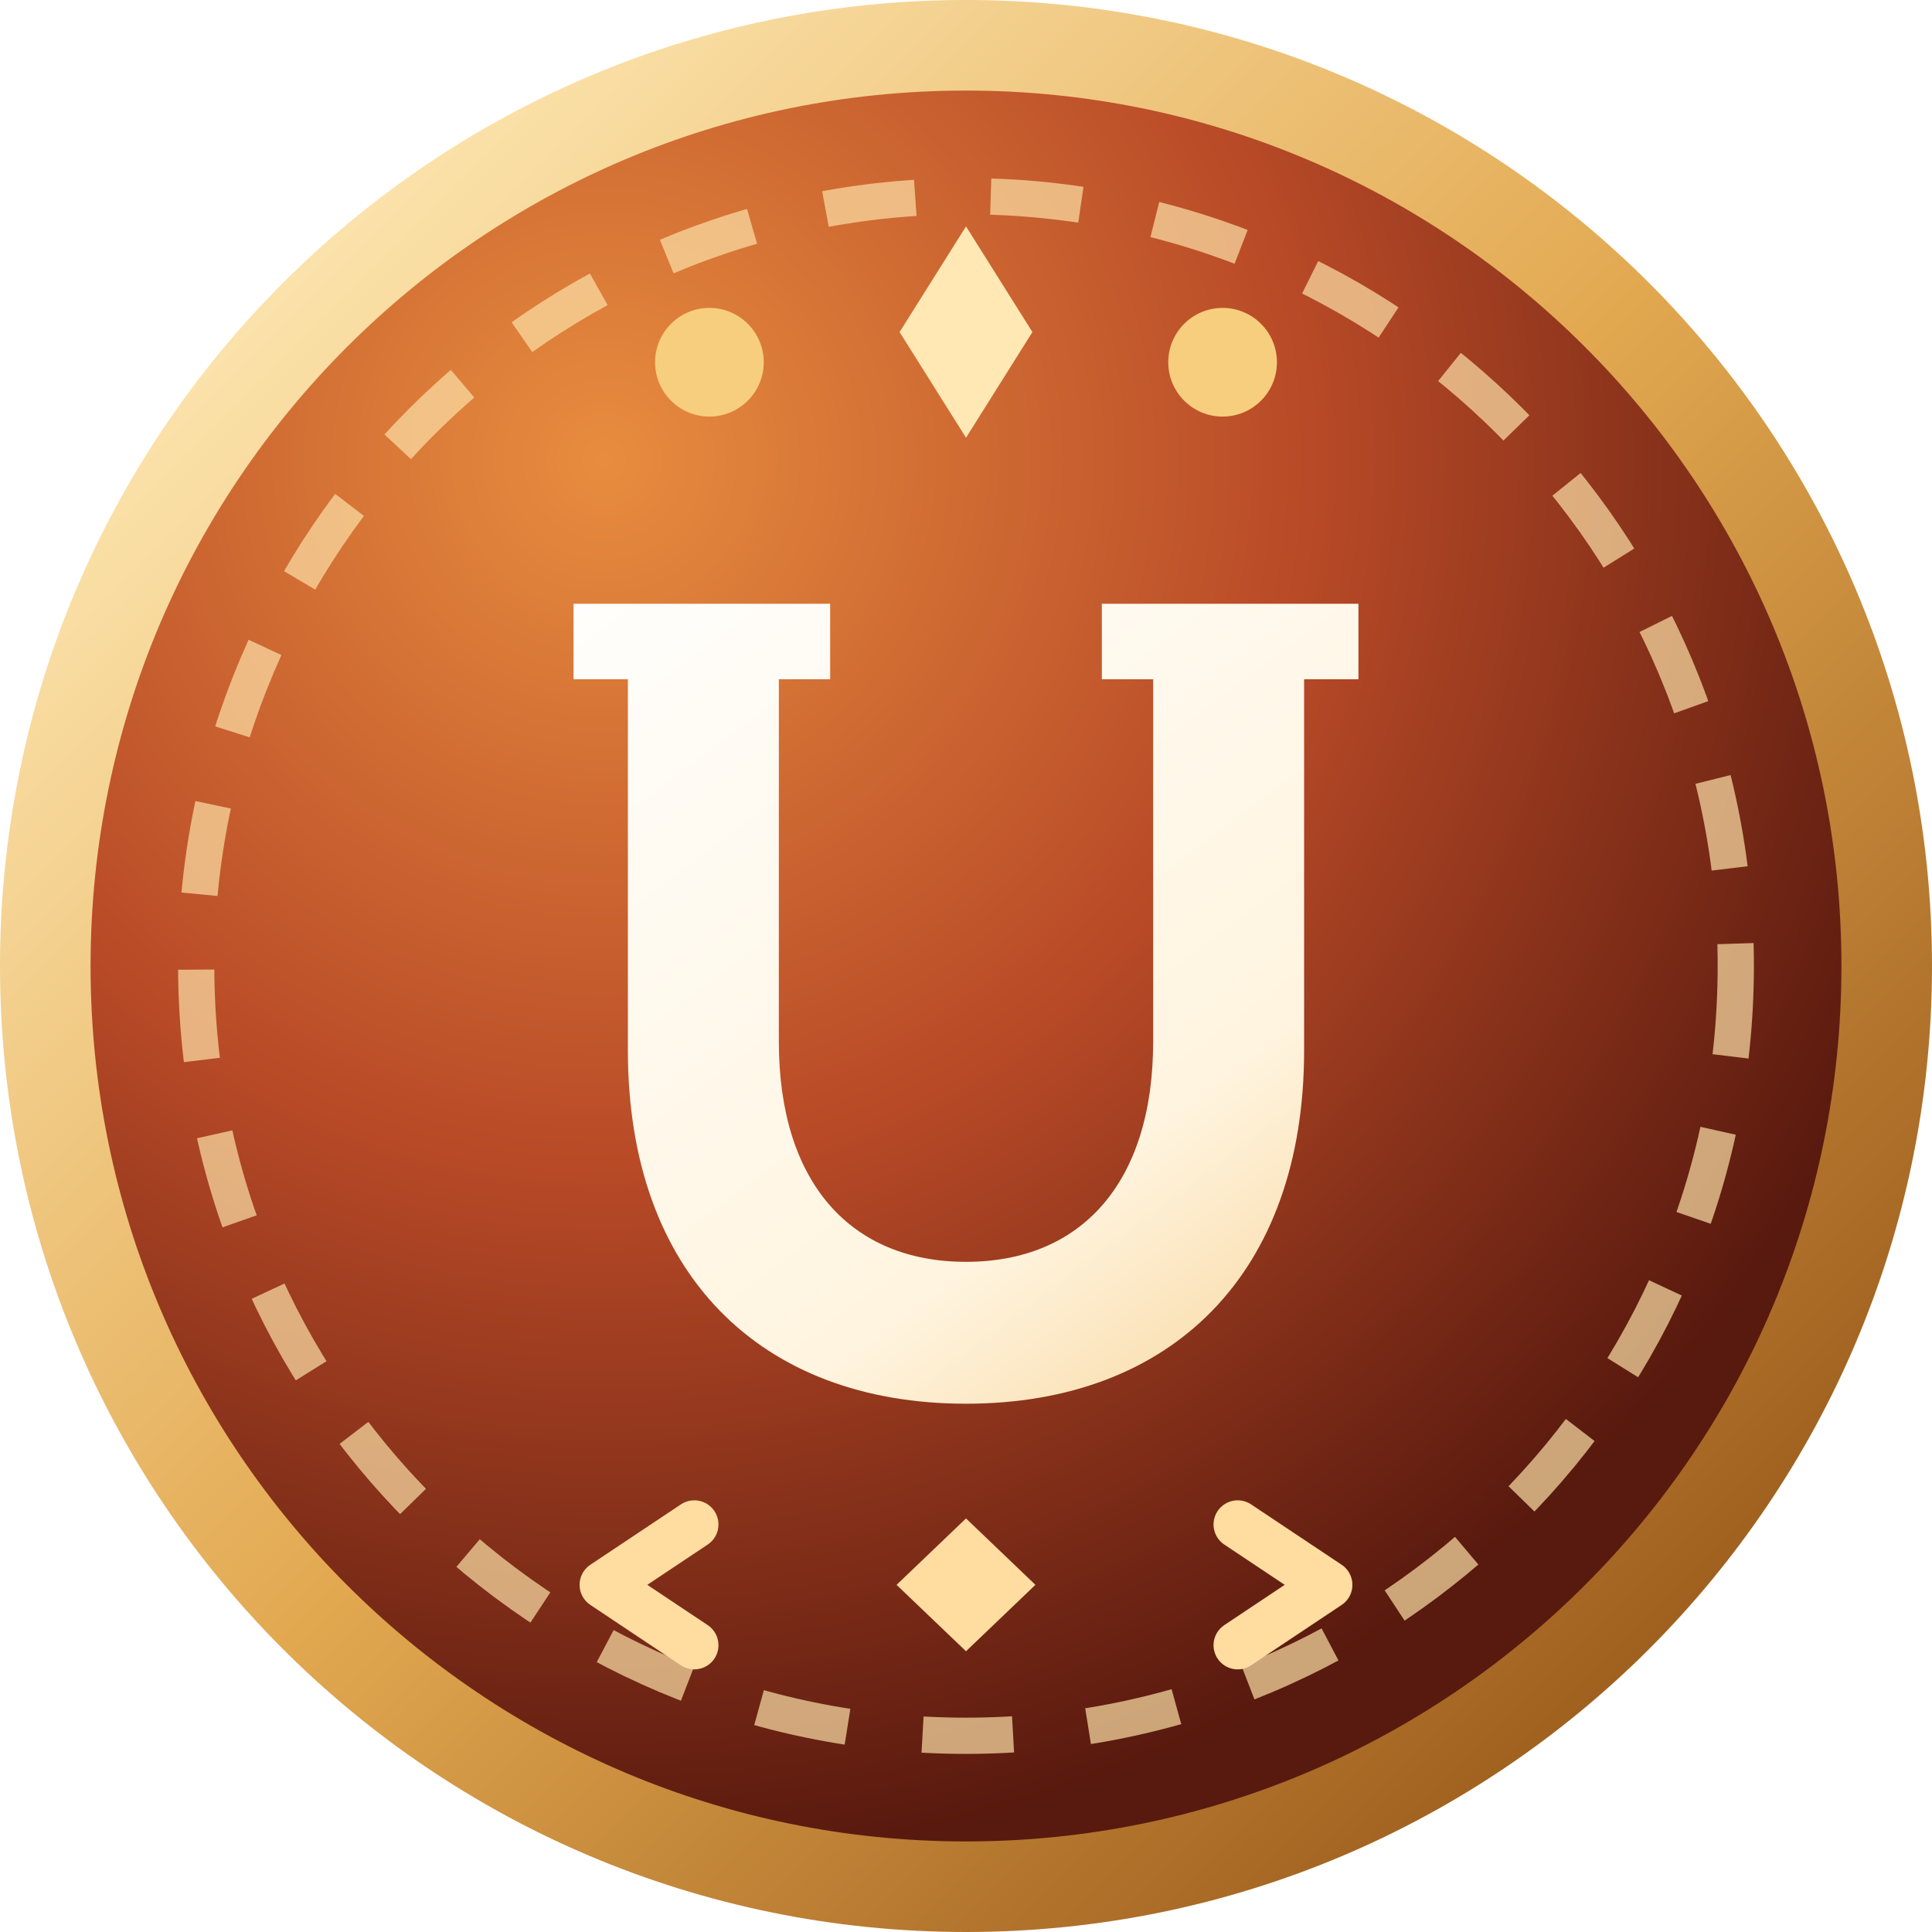
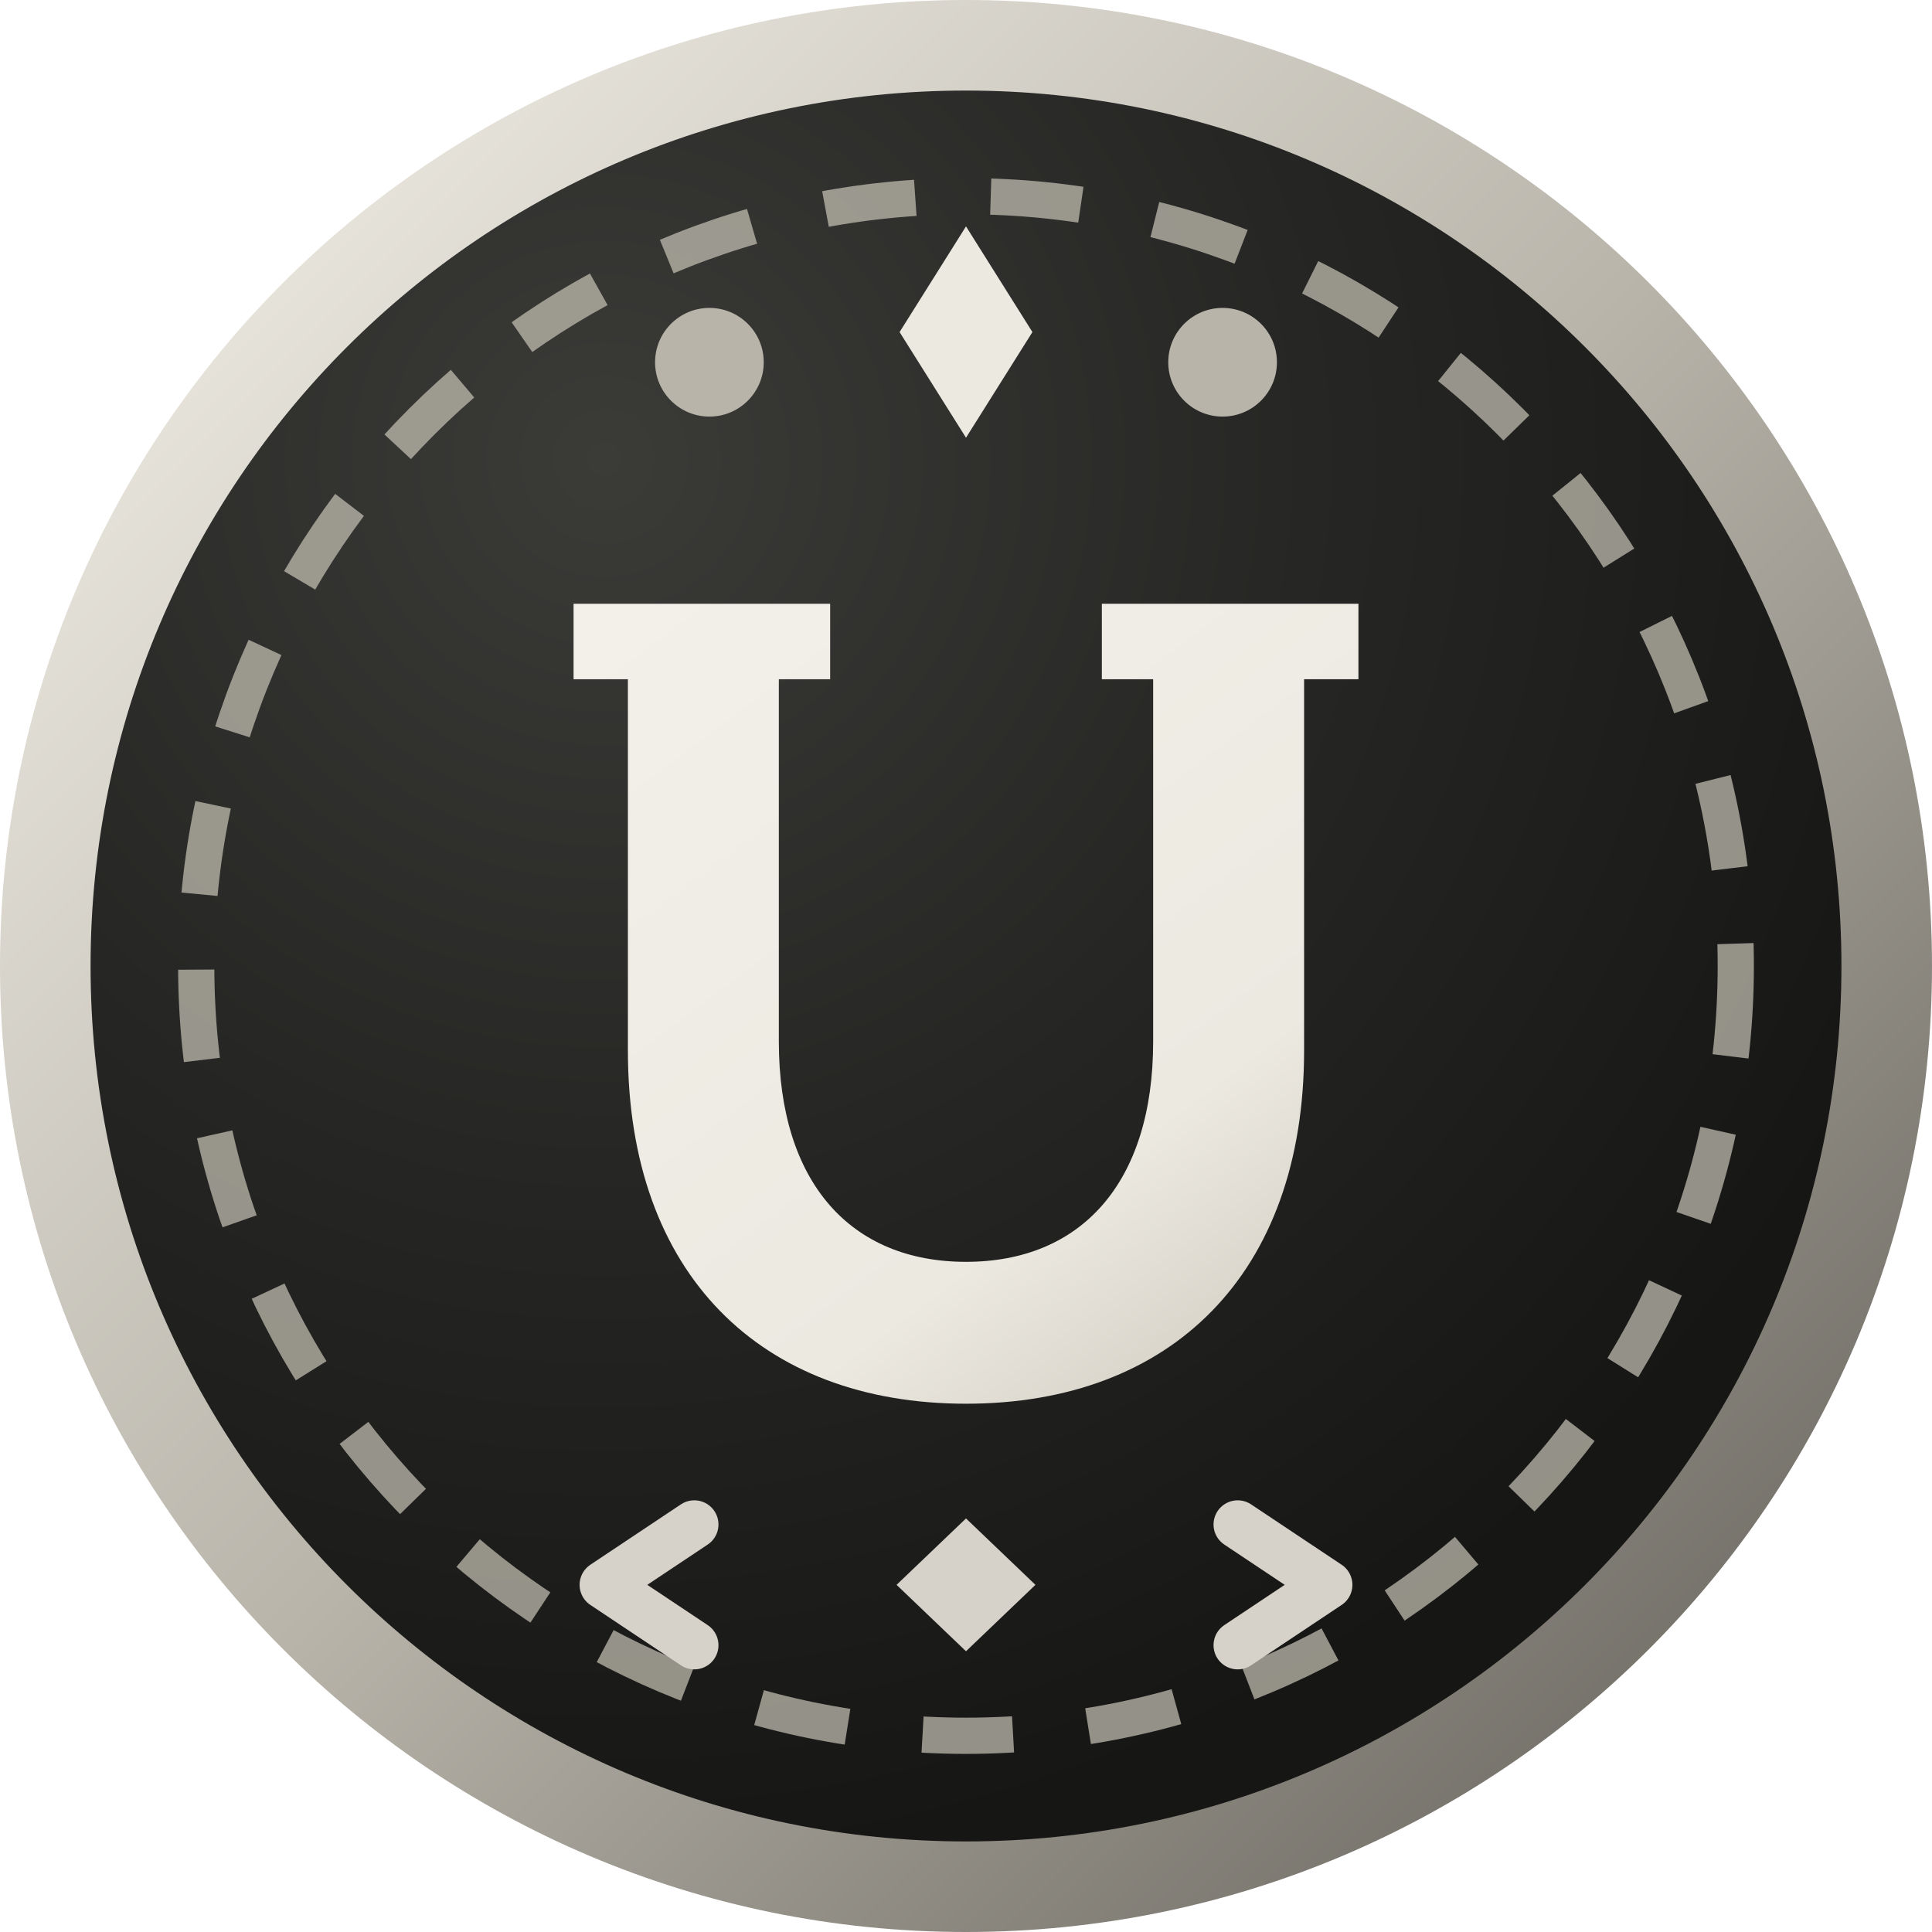
<svg xmlns="http://www.w3.org/2000/svg" viewBox="0 0 64 64" fill="none">
  <defs>
    <radialGradient id="uCoreGrad" cx="30%" cy="22%" r="78%">
-       <stop offset="0%" stop-color="#e88d3f" />
-       <stop offset="50%" stop-color="#b84a27" />
-       <stop offset="100%" stop-color="#58190e" />
+       <stop offset="0%" stop-color="#3B3B38" />
+       <stop offset="50%" stop-color="#262624" />
+       <stop offset="100%" stop-color="#161615" />
    </radialGradient>
-     <linearGradient id="uGoldRing" x1="6" y1="6" x2="58" y2="58" gradientUnits="userSpaceOnUse">
-       <stop offset="0%" stop-color="#ffebb8" />
-       <stop offset="50%" stop-color="#e2a850" />
-       <stop offset="100%" stop-color="#965618" />
+     <linearGradient id="uSilverRing" x1="6" y1="6" x2="58" y2="58" gradientUnits="userSpaceOnUse">
+       <stop offset="0%" stop-color="#ECE9E1" />
+       <stop offset="50%" stop-color="#B8B4AA" />
+       <stop offset="100%" stop-color="#6E6B64" />
    </linearGradient>
    <linearGradient id="uLetterGrad" x1="20" y1="16" x2="44" y2="48" gradientUnits="userSpaceOnUse">
-       <stop offset="0%" stop-color="#ffffff" />
-       <stop offset="70%" stop-color="#fff4df" />
-       <stop offset="100%" stop-color="#f7d294" />
+       <stop offset="0%" stop-color="#F3F1EA" />
+       <stop offset="70%" stop-color="#ECE9E1" />
+       <stop offset="100%" stop-color="#C9C4B8" />
    </linearGradient>
  </defs>
-   <circle cx="32" cy="32" r="30.5" fill="url(#uCoreGrad)" stroke="url(#uGoldRing)" stroke-width="3" />
-   <circle cx="32" cy="32" r="25.5" stroke="#fce0a6" stroke-width="1.2" stroke-dasharray="3 2.5" opacity="0.7" />
-   <polygon points="32,7.5 34.2,11 32,14.5 29.8,11" fill="#ffe8b3" />
-   <circle cx="23.5" cy="12" r="1.8" fill="#f7ce7e" />
-   <circle cx="40.5" cy="12" r="1.8" fill="#f7ce7e" />
+   <circle cx="32" cy="32" r="30.5" fill="url(#uCoreGrad)" stroke="url(#uSilverRing)" stroke-width="3" />
+   <circle cx="32" cy="32" r="25.5" stroke="#C9C4B8" stroke-width="1.2" stroke-dasharray="3 2.5" opacity="0.7" />
+   <polygon points="32,7.5 34.2,11 32,14.5 29.8,11" fill="#ECE9E1" />
+   <circle cx="23.5" cy="12" r="1.8" fill="#B8B4AA" />
+   <circle cx="40.5" cy="12" r="1.8" fill="#B8B4AA" />
  <path d="M19 20 H27.5 V22.5 H25.8 V34.5 C25.8 39.2 28.2 41.8 32 41.8 C35.8 41.8 38.2 39.2 38.2 34.5 V22.5 H36.5 V20 H45 V22.5 H43.2 V34.8 C43.2 42.2 38.8 46.5 32 46.5 C25.2 46.5 20.8 42.2 20.8 34.8 V22.5 H19 V20 Z" fill="url(#uLetterGrad)" />
-   <path d="M23 50.5 L20 52.5 L23 54.5" stroke="#ffdca0" stroke-width="1.6" stroke-linecap="round" stroke-linejoin="round" />
-   <polygon points="32,50.3 34.3,52.5 32,54.7 29.7,52.5" fill="#ffdca0" />
-   <path d="M41 50.5 L44 52.5 L41 54.5" stroke="#ffdca0" stroke-width="1.6" stroke-linecap="round" stroke-linejoin="round" />
+   <path d="M23 50.5 L20 52.5 L23 54.5" stroke="#D6D2C9" stroke-width="1.6" stroke-linecap="round" stroke-linejoin="round" />
+   <polygon points="32,50.3 34.3,52.5 32,54.7 29.7,52.5" fill="#D6D2C9" />
+   <path d="M41 50.5 L44 52.5 L41 54.5" stroke="#D6D2C9" stroke-width="1.6" stroke-linecap="round" stroke-linejoin="round" />
</svg>
